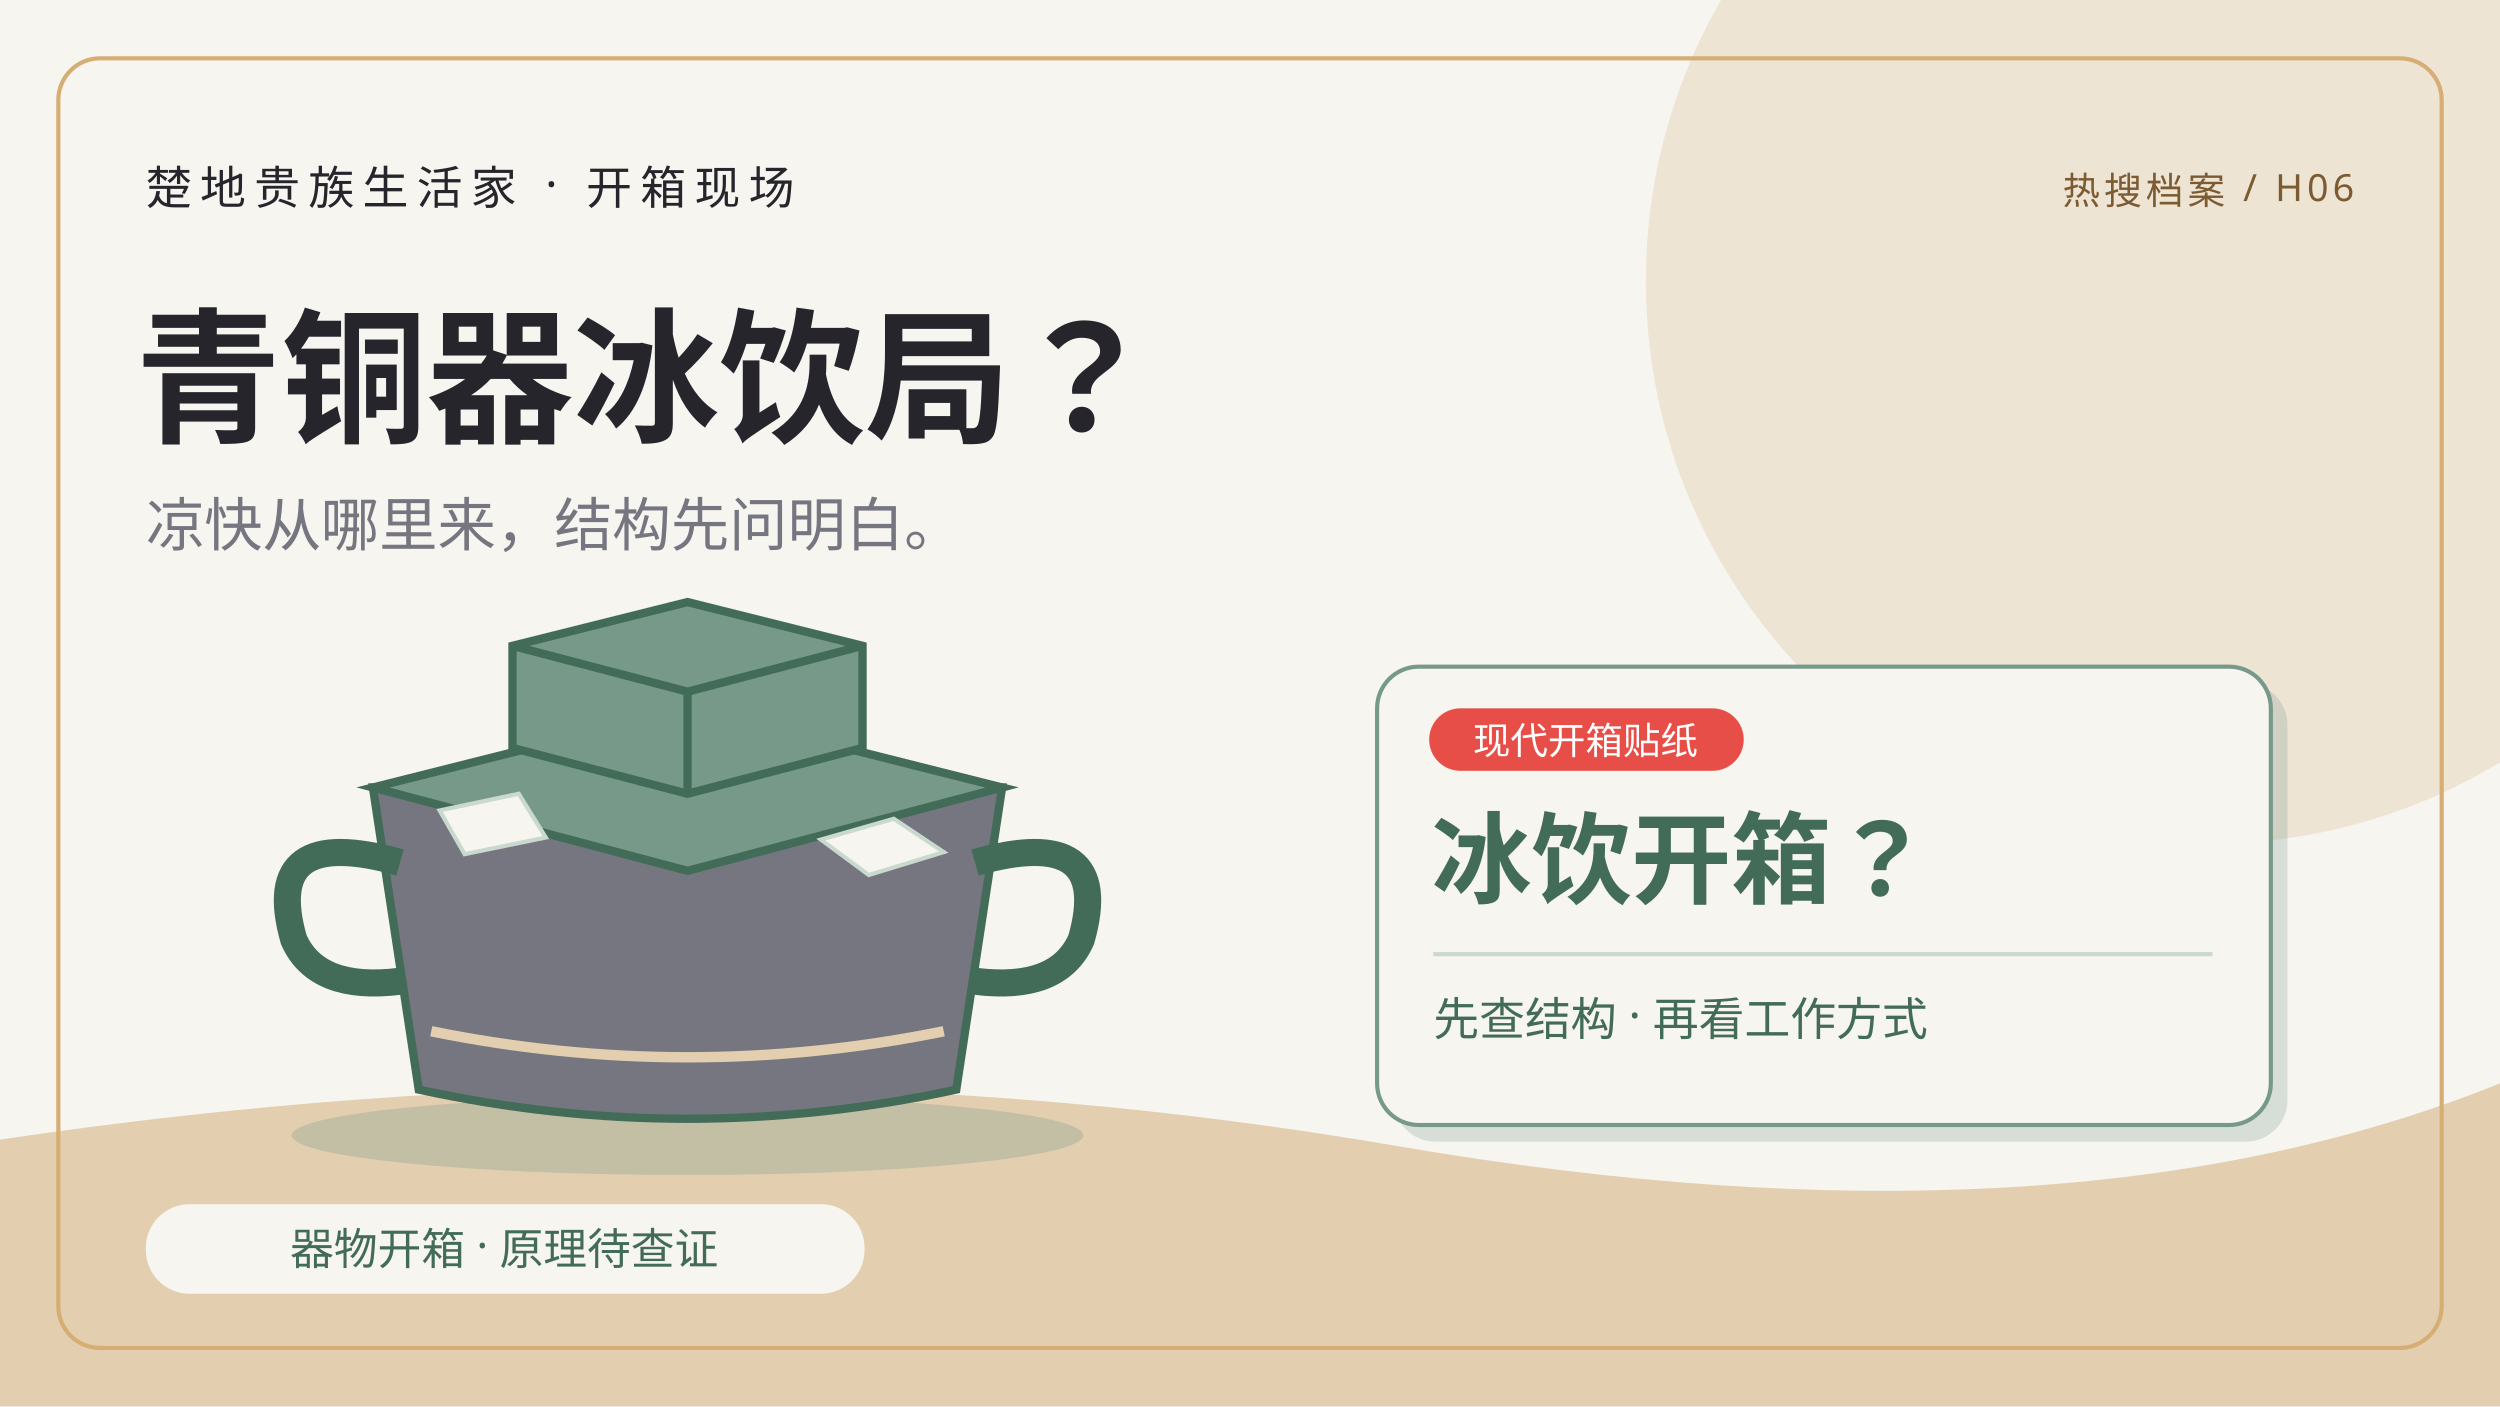
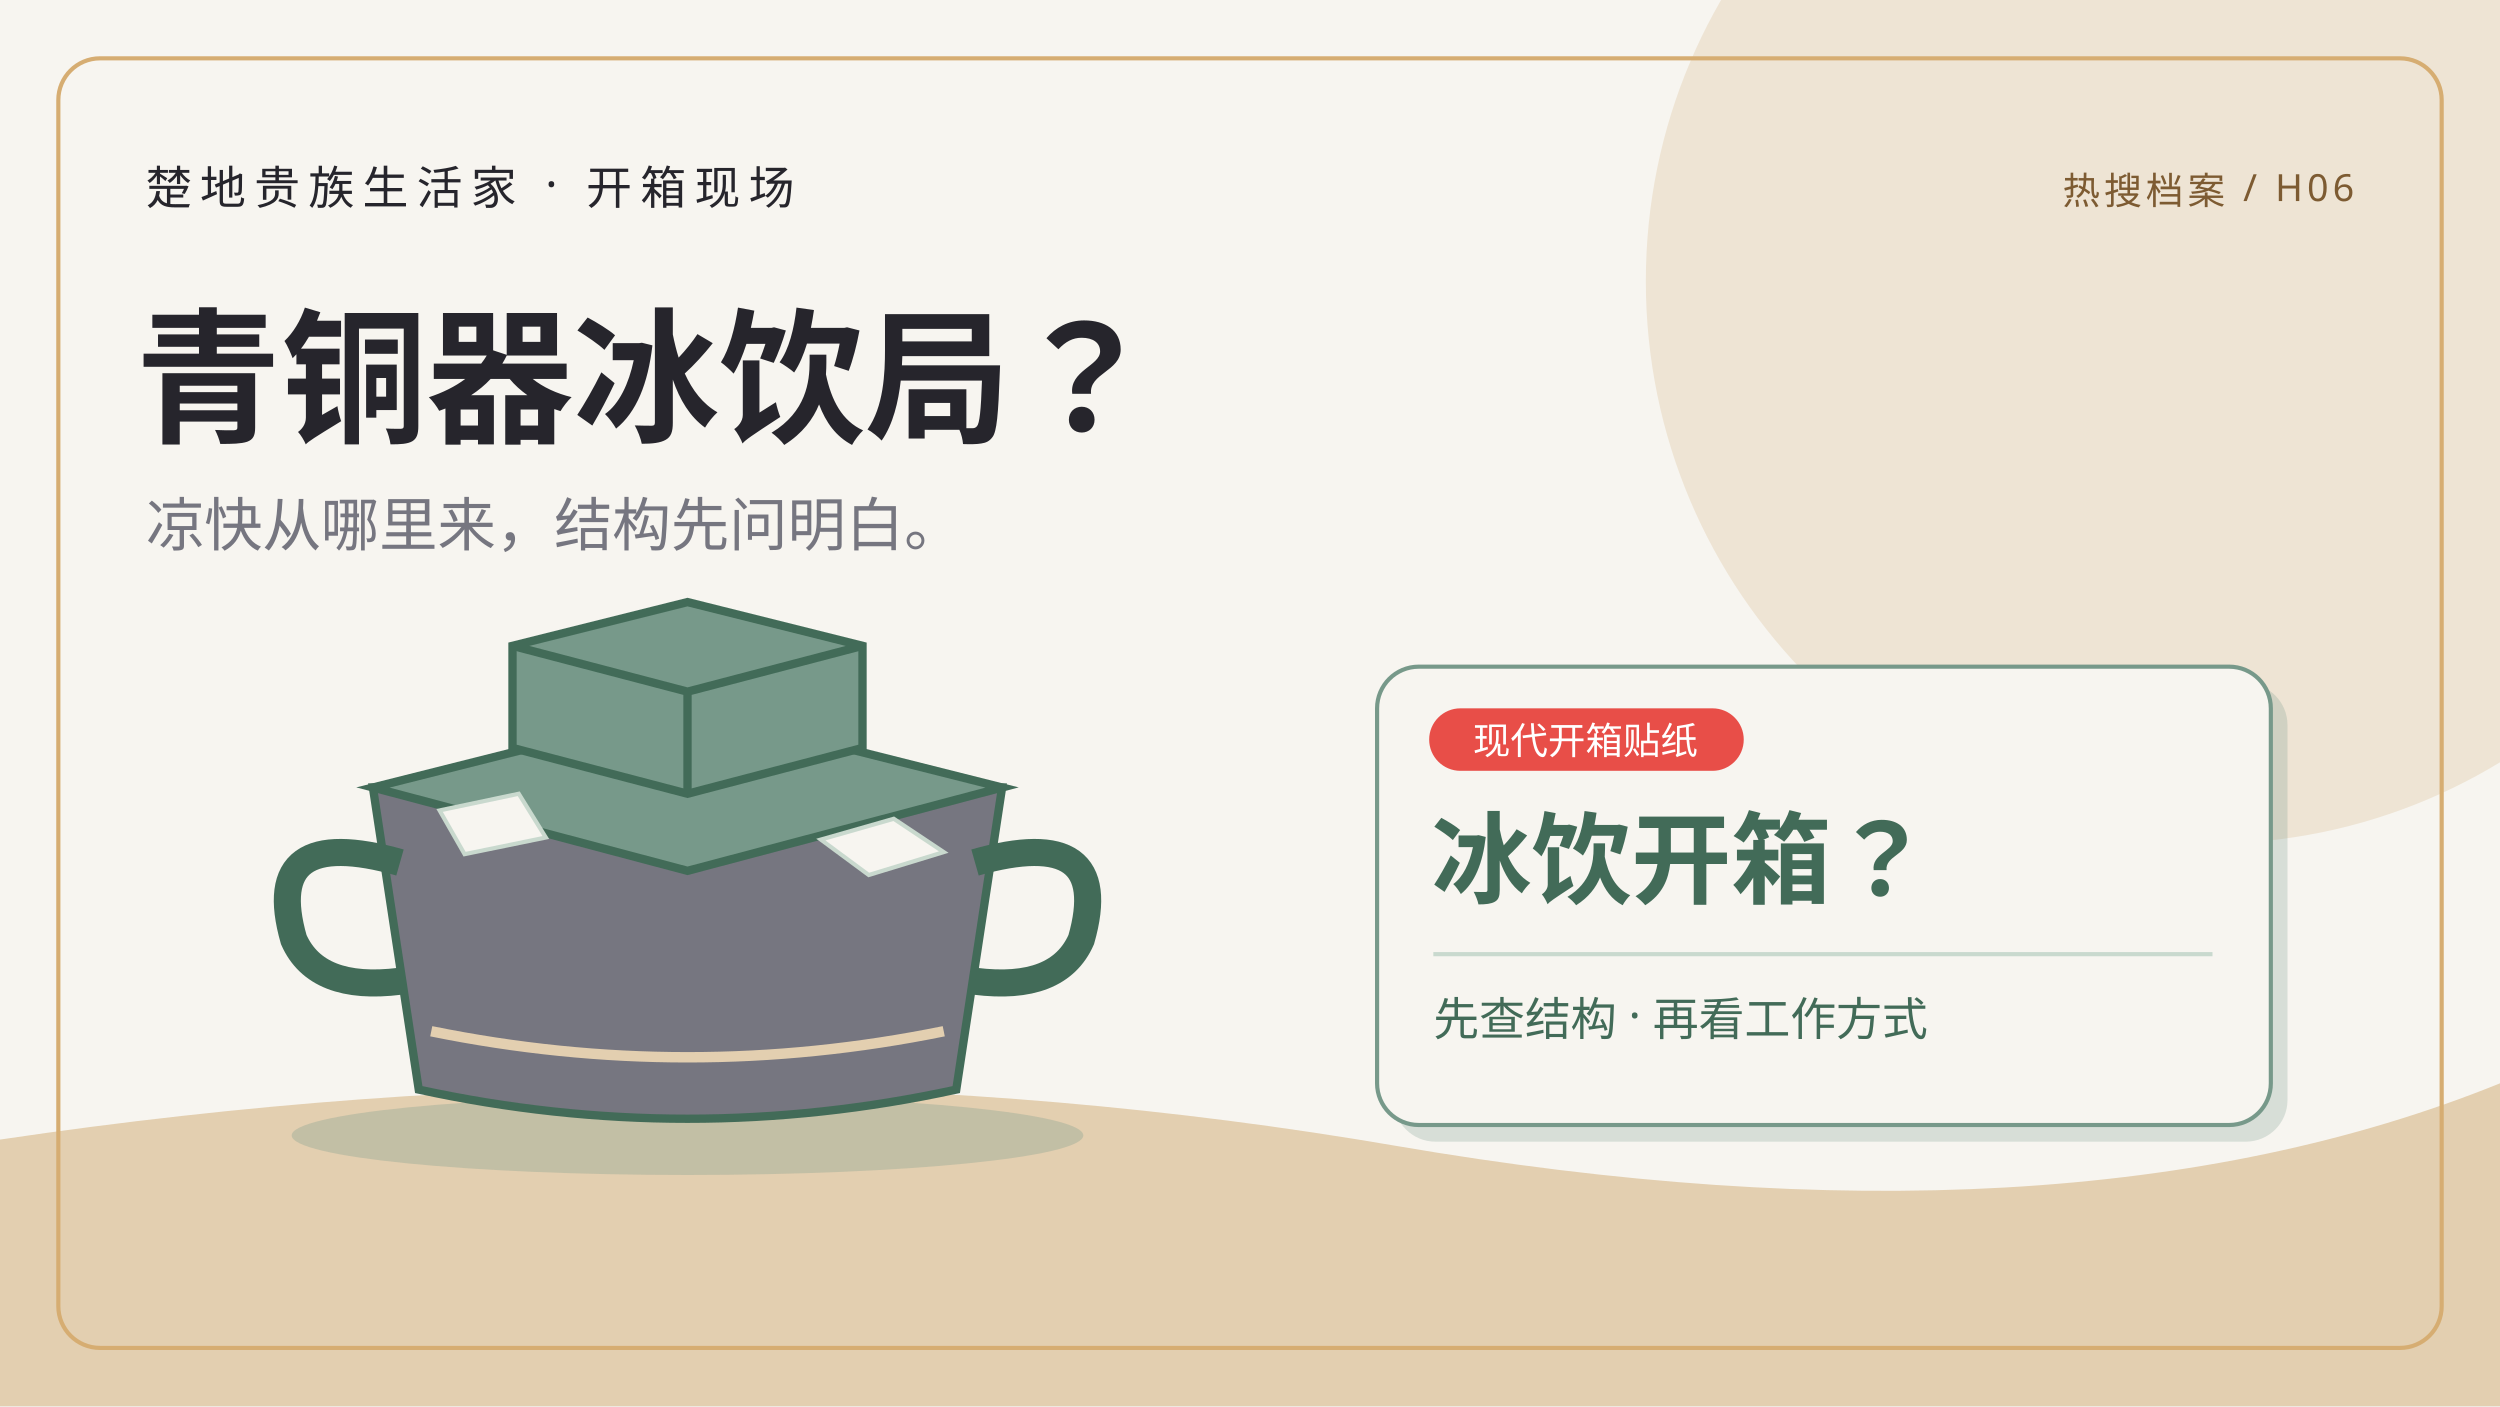
<svg xmlns="http://www.w3.org/2000/svg" width="1200" height="675" viewBox="0 0 1200 675" role="img" aria-labelledby="title desc">
  <rect width="1200" height="675" fill="#f7f5f0" />
  <circle cx="1060" cy="135" r="270" fill="#eee4d4" />
  <path d="M0 547Q350 495 670 550T1200 520V675H0Z" fill="#e3cfb0" />
  <rect x="28" y="28" width="1144" height="619" rx="20" fill="none" stroke="#d6ad72" stroke-width="2" />
  <g font-family="sans-serif" fill="#26252c">
    <text x="70" y="98" font-size="22" letter-spacing="4">楚地贵族生活家 · 开箱现场</text>
    <text x="65" y="207" font-size="70" font-weight="800">青铜器冰饮局？</text>
    <text x="70" y="262" font-size="28" fill="#767680" letter-spacing="0">凉快从哪里来，结构先问明白。</text>
  </g>
  <g transform="translate(330 427)">
    <ellipse cy="118" rx="190" ry="19" fill="#77998a" opacity=".3" />
    <path d="M-151-49L-129 96Q0 124 129 96L151-49Z" fill="#767680" stroke="#426b58" stroke-width="4" />
    <path d="M-151-49L0-87L151-49L0-9Z" fill="#77998a" stroke="#426b58" stroke-width="4" />
    <path d="M-84-68V-117L0-138L84-117V-68L0-46Z" fill="#77998a" stroke="#426b58" stroke-width="4" />
    <path d="M-84-117L0-95L84-117M0-95V-46" fill="none" stroke="#426b58" stroke-width="4" />
    <path d="M-138-13Q-205-32-189 24Q-178 49-138 44M138-13Q205-32 189 24Q178 49 138 44" fill="none" stroke="#426b58" stroke-width="13" />
    <path d="M-123 68Q0 93 123 68" fill="none" stroke="#e3cfb0" stroke-width="5" />
    <g fill="#f7f5f0" stroke="#c9d9ce" stroke-width="2">
      <path d="M-119-38L-81-46L-68-25L-107-17Z" />
      <path d="M64-24L99-34L123-18L87-7Z" />
    </g>
  </g>
  <g transform="translate(661 320)" font-family="sans-serif">
    <rect x="8" y="8" width="429" height="220" rx="20" fill="#77998a" opacity=".25" />
    <rect width="429" height="220" rx="20" fill="#f7f5f0" stroke="#77998a" stroke-width="2" />
    <rect x="25" y="20" width="151" height="30" rx="15" fill="#e84e48" />
    <text x="100" y="42" text-anchor="middle" font-size="18" fill="#fff">现代开箱贴纸</text>
    <text x="26" y="110" font-size="48" font-weight="800" fill="#426b58">冰饮开箱？</text>
    <path d="M27 138H401" stroke="#c9d9ce" stroke-width="2" />
    <text x="27" y="177" font-size="22" fill="#426b58">先查结构 · 再看工作方式</text>
  </g>
-   <rect x="70" y="578" width="345" height="43" rx="21" fill="#f7f5f0" />
-   <text x="242" y="607" text-anchor="middle" font-family="sans-serif" font-size="21" fill="#426b58">器物开箱 · 原理待查证</text>
  <text x="1130" y="98" text-anchor="end" font-family="sans-serif" font-size="18" letter-spacing="2" fill="#7d5b32">热搜档案 / H06</text>
</svg>
